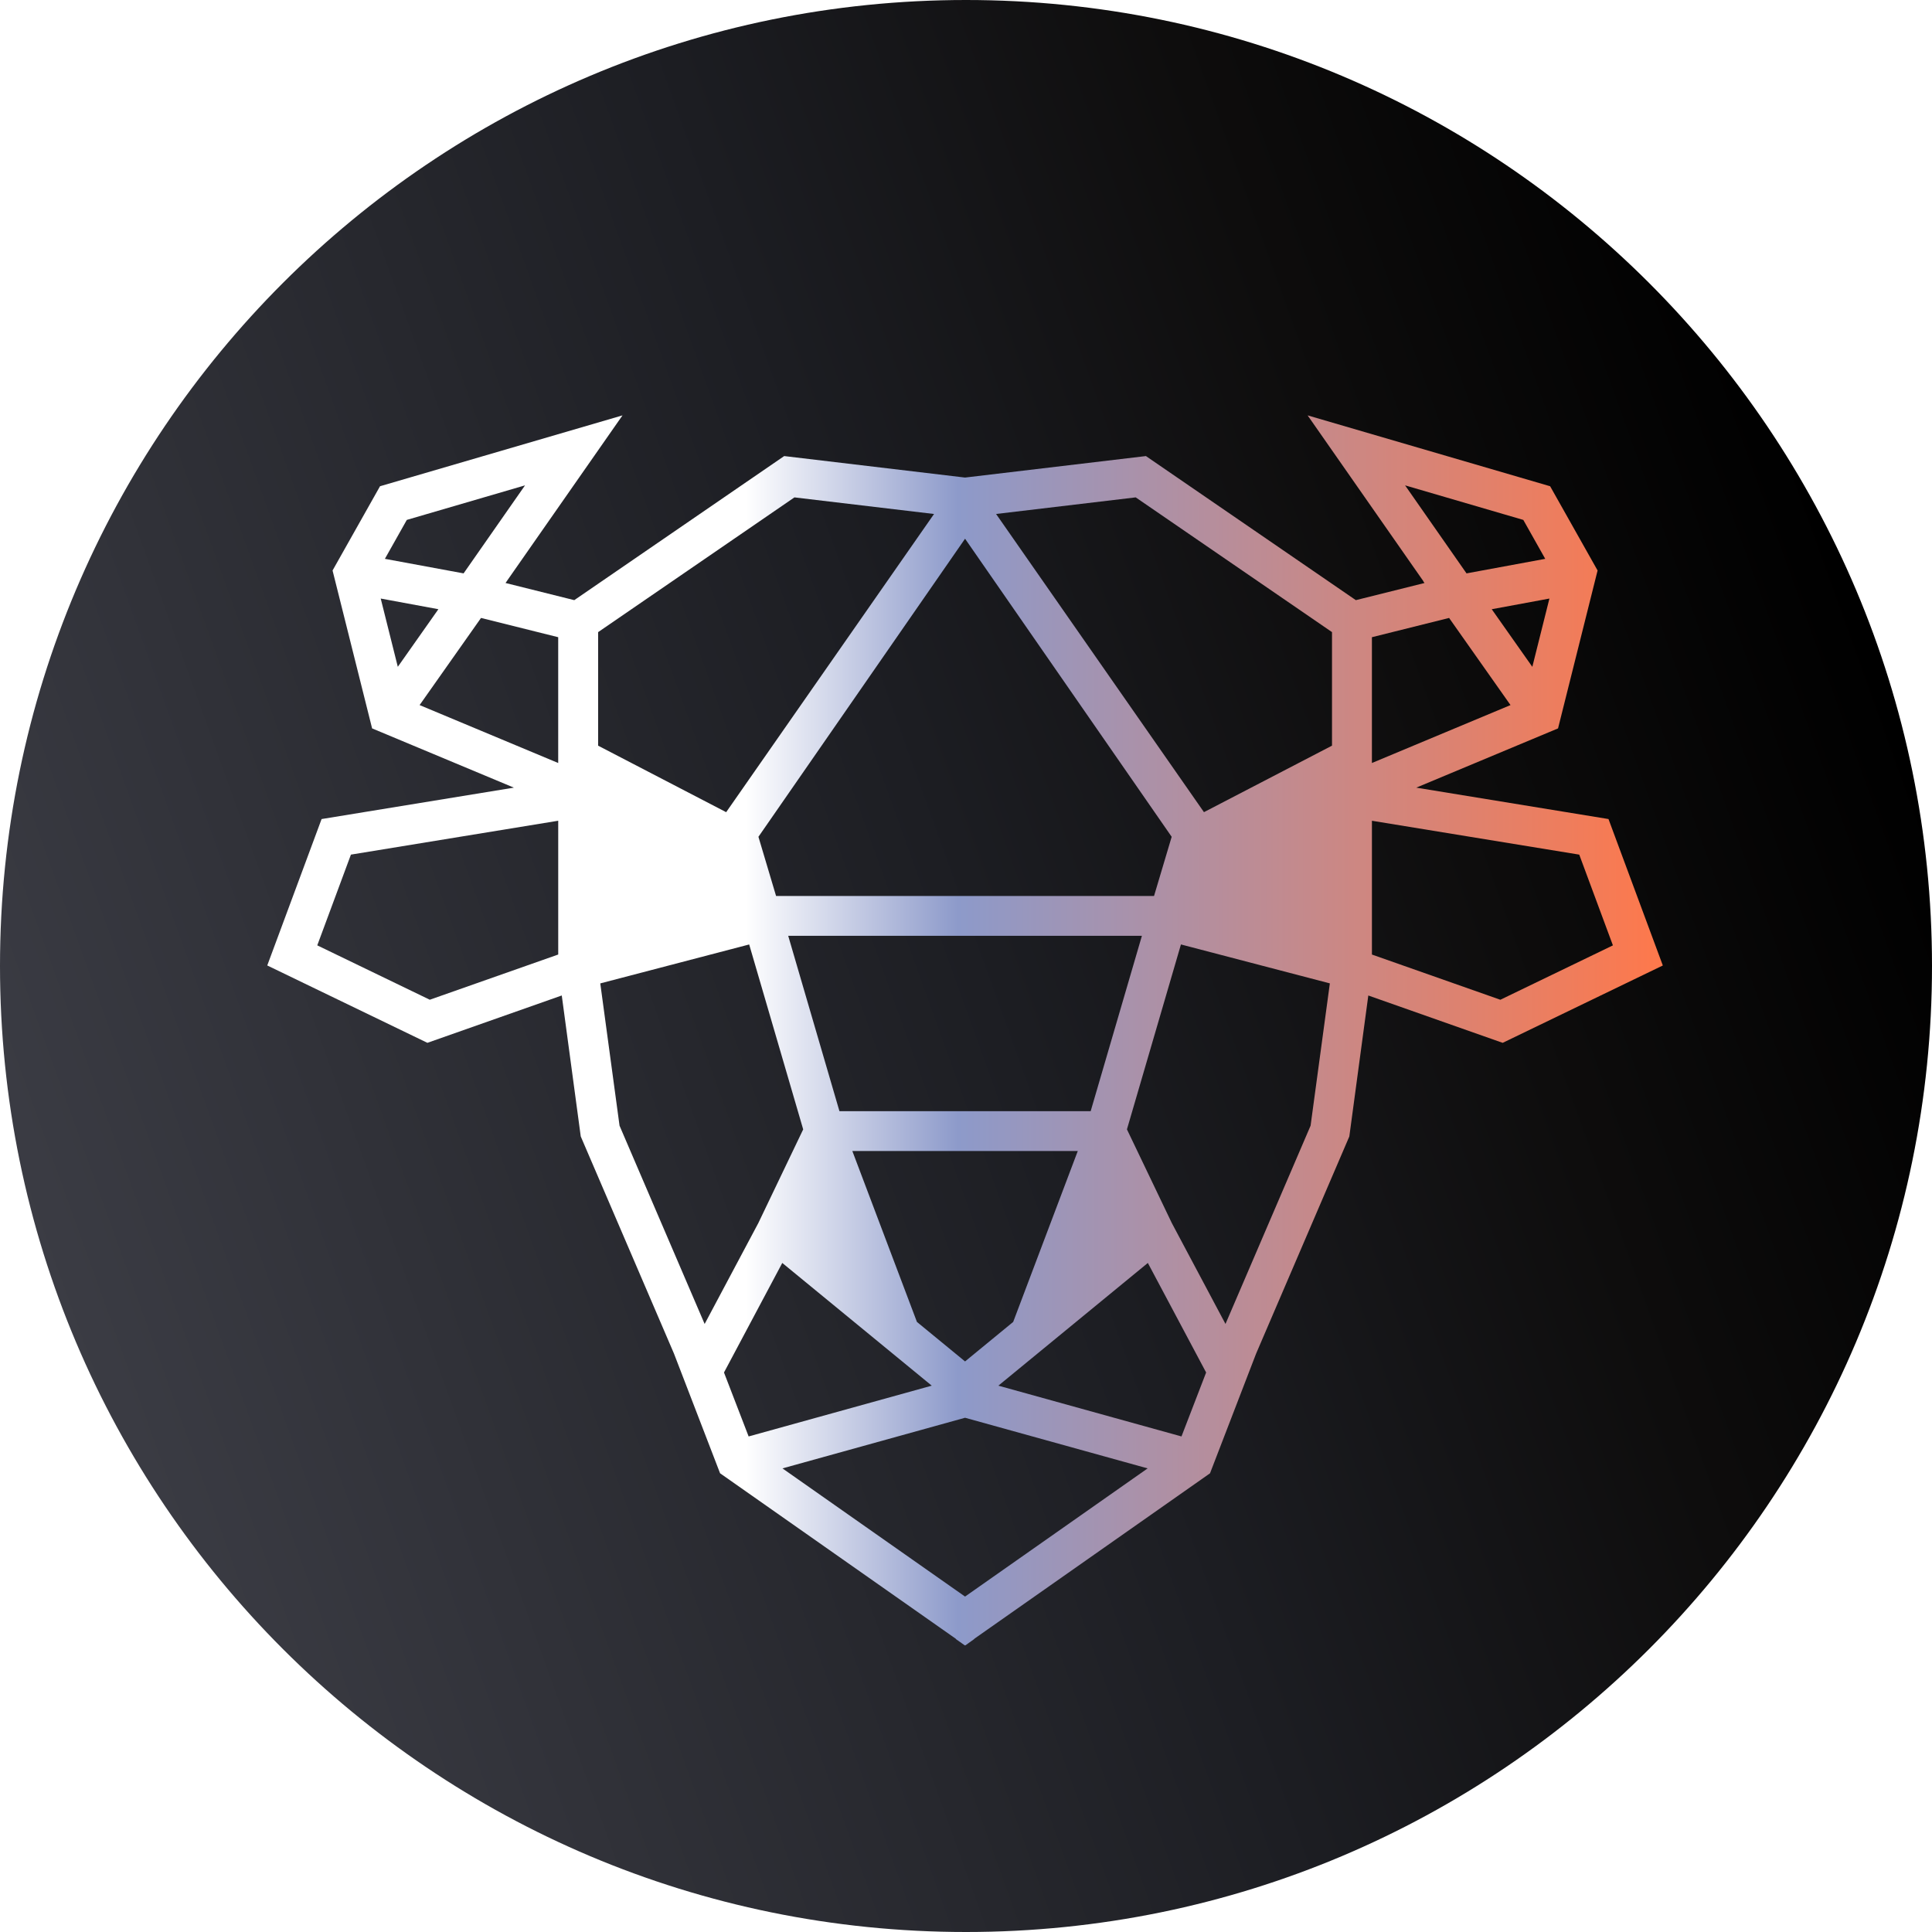
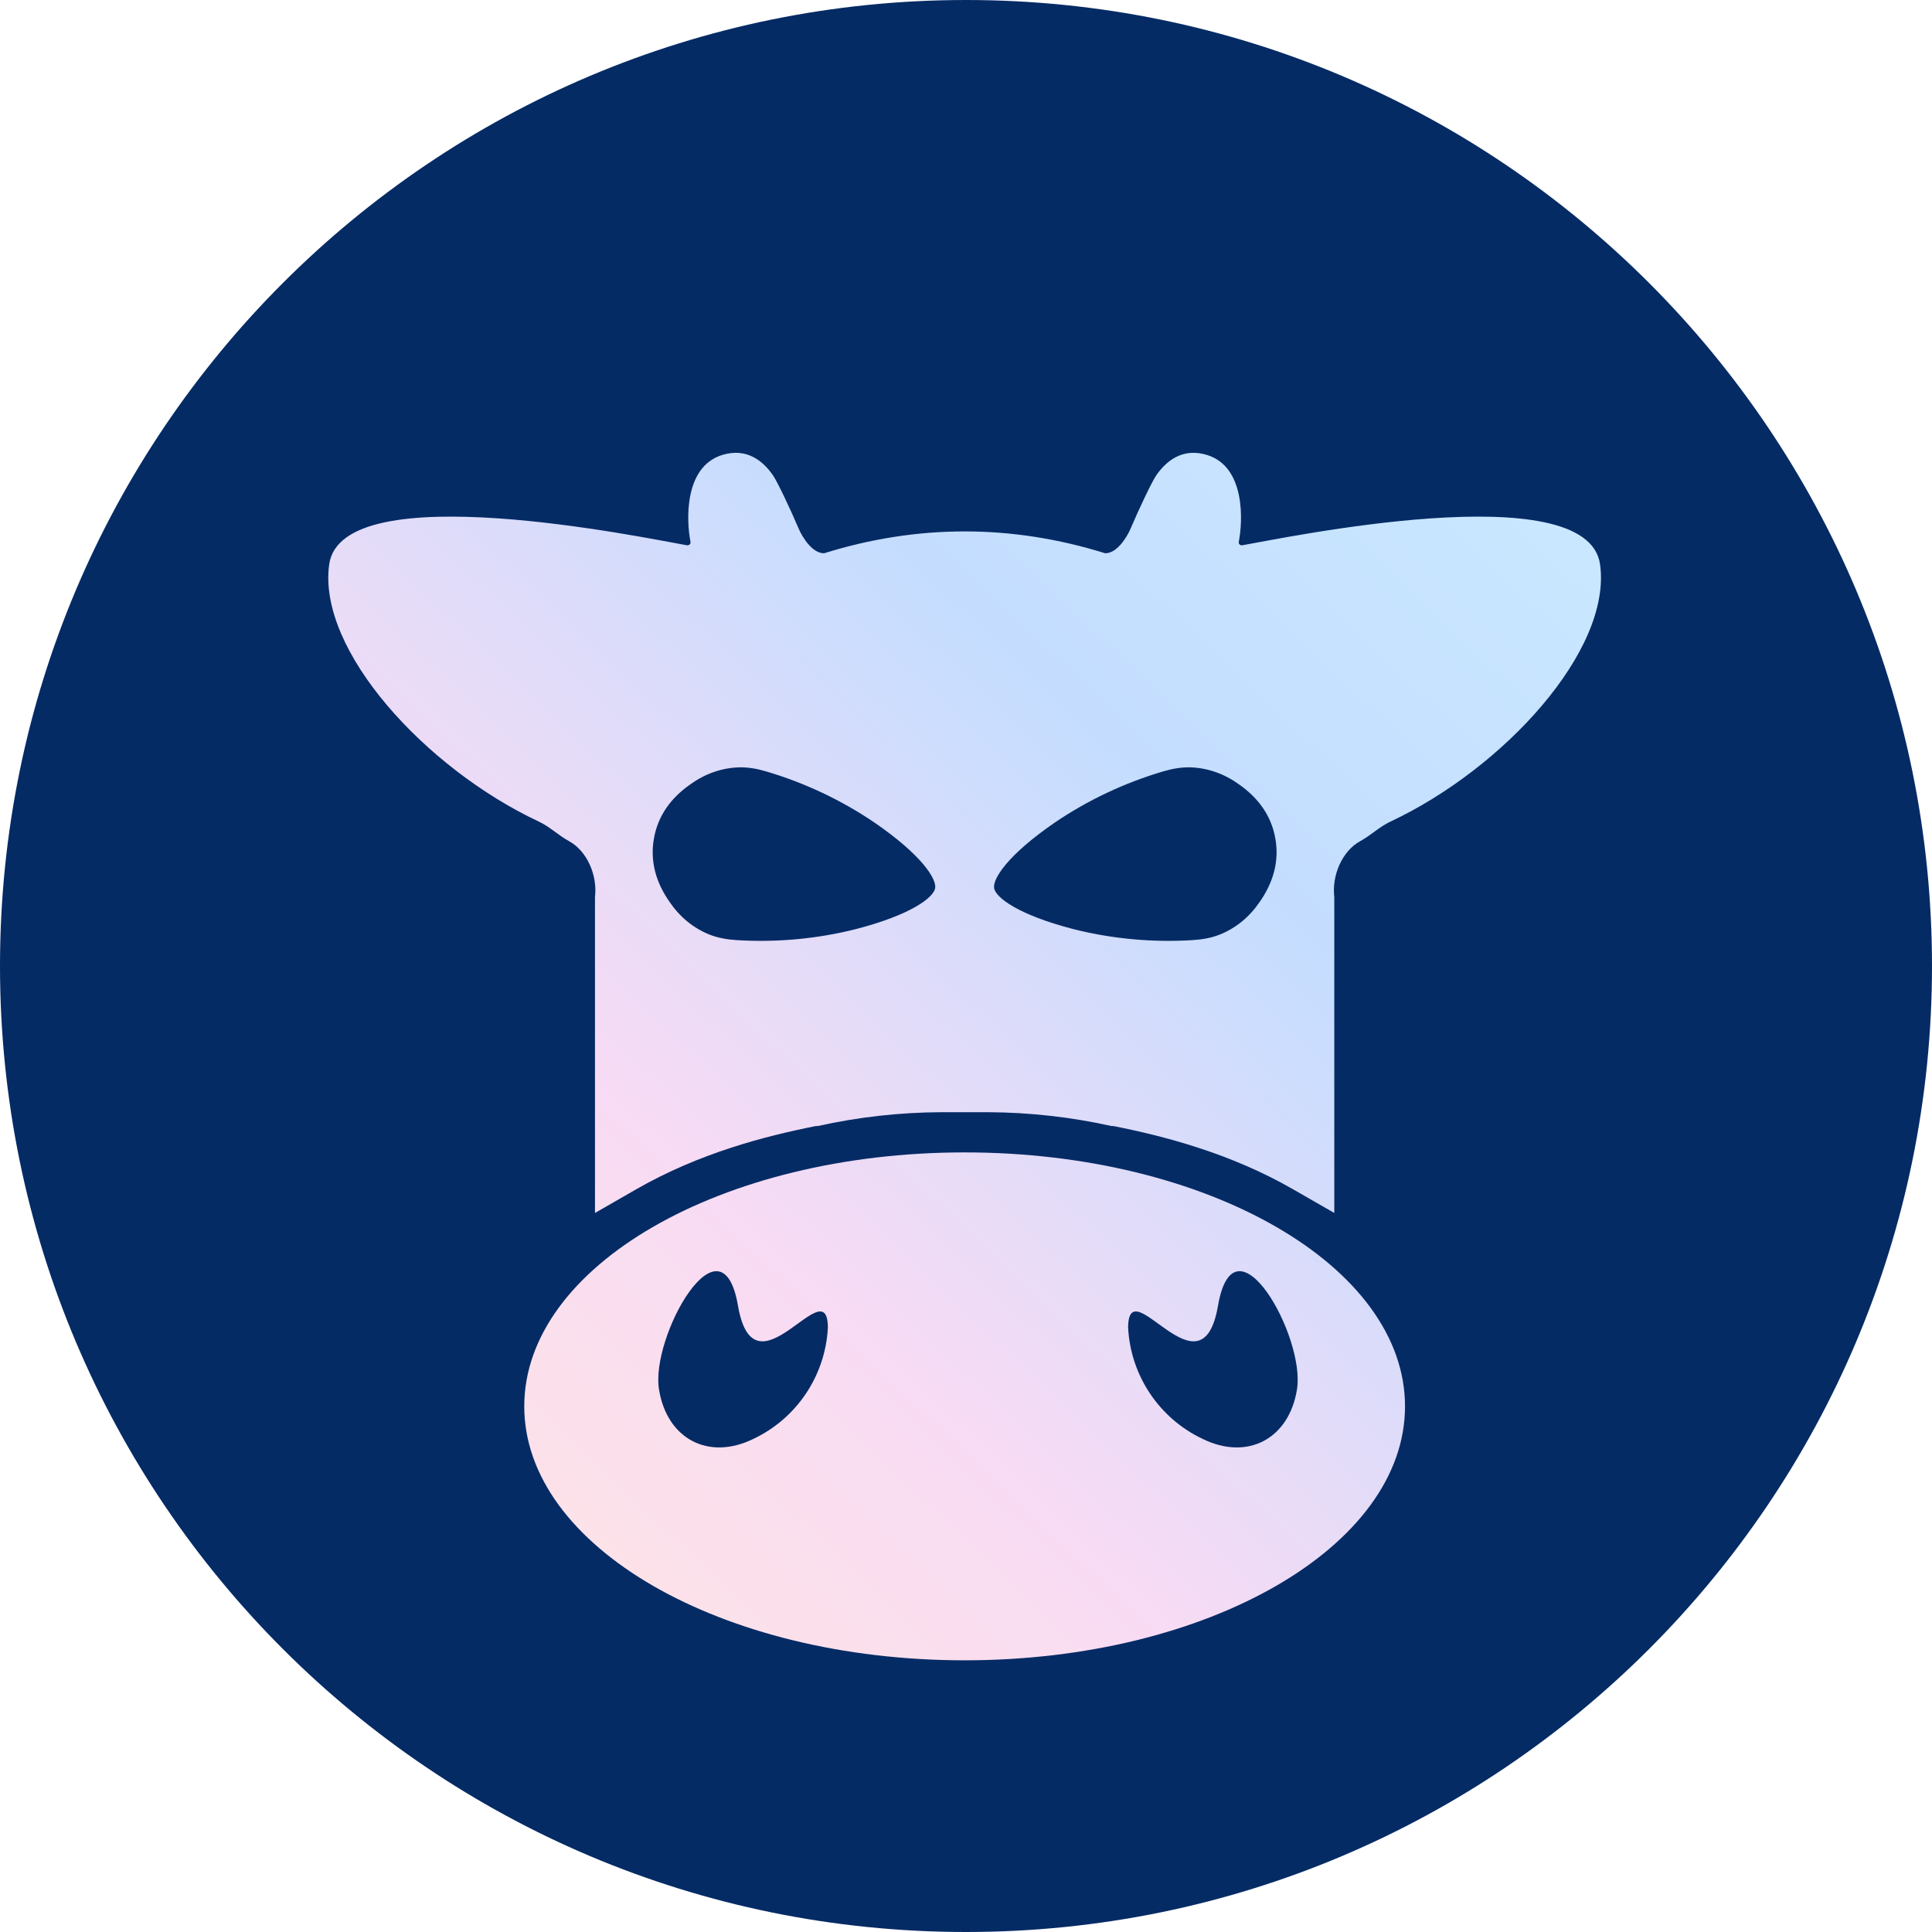
- <svg xmlns="http://www.w3.org/2000/svg" viewBox="0 0 600 600">
-   <defs>
-     <linearGradient id="a" x1="2.286%" x2="95.703%" y1="65%" y2="31.348%">
-       <stop offset="0%" stop-color="#3B3C44" />
-       <stop offset="52.1%" stop-color="#1C1D22" />
-       <stop offset="76.6%" stop-color="#0E0D0D" />
-       <stop offset="100%" />
-     </linearGradient>
-     <linearGradient id="b" x1="0%" x2="99.996%" y1="50.003%" y2="50.003%">
-       <stop offset="34.4%" stop-color="#FFF" />
-       <stop offset="49.5%" stop-color="#8D9ACA" />
-       <stop offset="100%" stop-color="#FF784A" />
-     </linearGradient>
-   </defs>
-   <g fill="none">
-     <path fill="url(#a)" d="M600 300c0 165.685-134.315 300-300 300S0 465.685 0 300 134.315 0 300 0s300 134.315 300 300Z" />
-     <path fill="url(#b)" d="m499.553 254.365-59.722-9.755 44.033-18.4 12.282-49.04-14.739-26.163L406.091 129l35.941 51.482h-.045l.401.577-21.319 5.322-65.191-44.746-56.171 6.675-56.17-6.675-65.191 44.746-21.347-5.327.395-.566h-.011L193.324 129l-75.306 22.007-14.738 26.163 12.282 49.04 44.033 18.4-59.722 9.755L83 299.833l49.735 24.026 41.726-14.704 5.897 43.775 28.949 67.435 14.317 37.172 73.238 51.415v.084l2.79 1.964.1-.067.061.045 2.768-1.976v-.066l73.199-51.388 14.316-37.172 28.95-67.441 5.896-43.775 41.727 14.705 49.735-24.027-16.868-45.467.017-.006Zm-26.476-92.904 6.808 12.091-24.443 4.517-19.079-27.334 36.708 10.726h.006Zm-47.018 75.498v-39.07l23.97-5.982 19.074 27.062-43.044 17.99Zm37.214-47.759 17.912-3.313-5.307 21.202-12.605-17.889Zm2.668 121.281-39.876-14.039v-41.55l64.385 10.521 10.454 28.183-34.958 16.89-.005-.005ZM352.705 154.464l60.961 41.844v35.263l-39.765 20.652-64.557-92.604 43.366-5.155h-.005Zm14.216 291.637-56.871-15.77 46.423-38.11 18.101 34.02-7.653 19.86Zm-77.556-15.77-56.871 15.77-7.653-19.86 18.101-34.02 46.423 38.11Zm-96.958-80.72-5.986-44.207 46.245-12.091 16.773 57.425-13.939 29.104-16.667 31.329-26.421-61.56h-.005Zm48.612-71.352-5.48-18.384 64.168-92.571 64.168 92.571-5.479 18.384H241.019Zm93.696 79.199-20.063 53.08-14.945 12.268-14.944-12.268-20.063-53.08h70.02-.005Zm-74.016-12.369-15.912-54.462h109.841l-15.912 54.462h-78.017Zm29.377-185.47-64.557 92.61-39.765-20.653v-35.263l60.962-41.844 43.366 5.155-.006-.005Zm66.336 296.403-56.705 39.807-56.704-39.807 56.704-15.726 56.705 15.726Zm50.596-106.416-26.421 61.559-16.667-31.329-13.939-29.104 16.773-57.425 46.245 12.091-5.986 44.208h-.005Zm-273.523-39.125L98.528 293.59l10.454-28.182 64.379-10.521v41.55l-39.876 14.038v.006Zm-9.942-103.397-5.308-21.203 17.912 3.313-12.604 17.89Zm39.509-56.349-19.08 27.334-24.442-4.517 6.808-12.091 36.708-10.726h.006Zm-32.74 68.234 19.073-27.062 23.97 5.982v39.07l-43.043-17.99Z" />
+ <svg xmlns="http://www.w3.org/2000/svg" fill="none" height="512" viewBox="0 0 512 512" width="512">
+   <linearGradient id="a" gradientUnits="userSpaceOnUse" x1="87" x2="406.558" y1="440" y2="103.193">
+     <stop offset="0" stop-color="#ffe7e0" />
+     <stop offset=".344" stop-color="#f8dbf4" />
+     <stop offset=".688" stop-color="#c4ddff" />
+     <stop offset="1" stop-color="#cae9ff" />
+   </linearGradient>
+   <circle cx="256" cy="256" fill="#052b65" r="256" />
+   <g fill="url(#a)">
+     <path d="m255.639 305.398c-64.456 0-116.705 30.131-116.705 67.302 0 37.17 52.249 67.3 116.705 67.3s116.704-30.131 116.704-67.3c0-37.17-52.251-67.302-116.704-67.302zm-56.034 75.948c-11.83 5.782-22.847 0-24.96-13.111-2.316-14.046 16.585-47.428 20.935-22.185 4.347 25.241 23.699-10.056 23.818 5.741-.647 12.754-8.254 24.115-19.793 29.555zm144.104-13.111c-2.112 13.111-13.129 18.893-24.956 13.111-11.542-5.44-19.149-16.801-19.793-29.555.118-15.797 19.468 19.5 23.818-5.741 4.347-25.243 23.245 8.139 20.931 22.185z" />
+     <path d="m424.031 149.568c-3.348-23.966-84.293-6.874-94.812-5.063-.54.092-1.045-.369-.934-.905 1.07-5.371 1.845-19.89-8.425-23.034-6.566-2.011-10.895 1.7-13.465 5.444-1.15 1.68-4.593 8.94-6.732 13.981-1.152 2.721-3.836 6.699-6.788 6.627-12.377-3.858-24.808-5.788-37.236-5.788-12.431 0-24.862 1.93-37.239 5.788-2.952.072-5.638-3.906-6.791-6.627-2.138-5.041-5.581-12.301-6.732-13.981-2.568-3.744-6.896-7.455-13.462-5.444-10.27 3.144-9.498 17.663-8.425 23.034.108.536-.396.997-.934.905-10.519-1.811-91.464-18.903-94.814 5.063-3.178 22.732 25.529 54.082 55.566 68.171 2.9 1.36 5.206 3.658 8.015 5.188 4.727 2.577 7.548 9.008 6.855 14.808v83.713l10.967-6.3c16.716-9.59 34.165-14.077 47.597-16.74h.476c10.733-2.384 21.689-3.61 32.684-3.662h12.473c10.992.052 21.949 1.278 32.684 3.662h.474c13.434 2.663 30.881 7.15 47.601 16.74l10.967 6.3v-83.713c-.695-5.8 2.123-12.231 6.85-14.808 2.815-1.53 5.115-3.828 8.015-5.188 30.037-14.09 58.746-45.439 55.566-68.171zm-176.204 85.823c-.464 2.484-6.387 7.057-21.072 10.847-10.283 2.591-20.982 3.556-31.566 2.902-2.488-.157-4.981-.572-7.29-1.514-4.212-1.716-7.77-4.667-10.418-8.555-3.575-5.078-5.278-10.731-4.187-16.843 1.063-6.119 4.593-10.851 9.688-14.395 3.816-2.75 8.167-4.304 12.712-4.473 2.488-.09 4.976.369 7.364 1.078 10.169 3.007 19.896 7.583 28.673 13.539 12.506 8.59 16.51 14.918 16.096 17.414zm85.967 3.68c-2.645 3.888-6.206 6.839-10.419 8.555-2.305.942-4.801 1.357-7.287 1.514-10.584.654-21.285-.312-31.568-2.902-14.688-3.79-20.606-8.363-21.069-10.847-.415-2.497 3.587-8.824 16.095-17.414 8.777-5.957 18.501-10.532 28.673-13.539 2.388-.709 4.874-1.168 7.365-1.078 4.541.169 8.898 1.723 12.711 4.473 5.095 3.544 8.626 8.273 9.686 14.392 1.091 6.112-.613 11.768-4.187 16.846z" />
  </g>
</svg>
